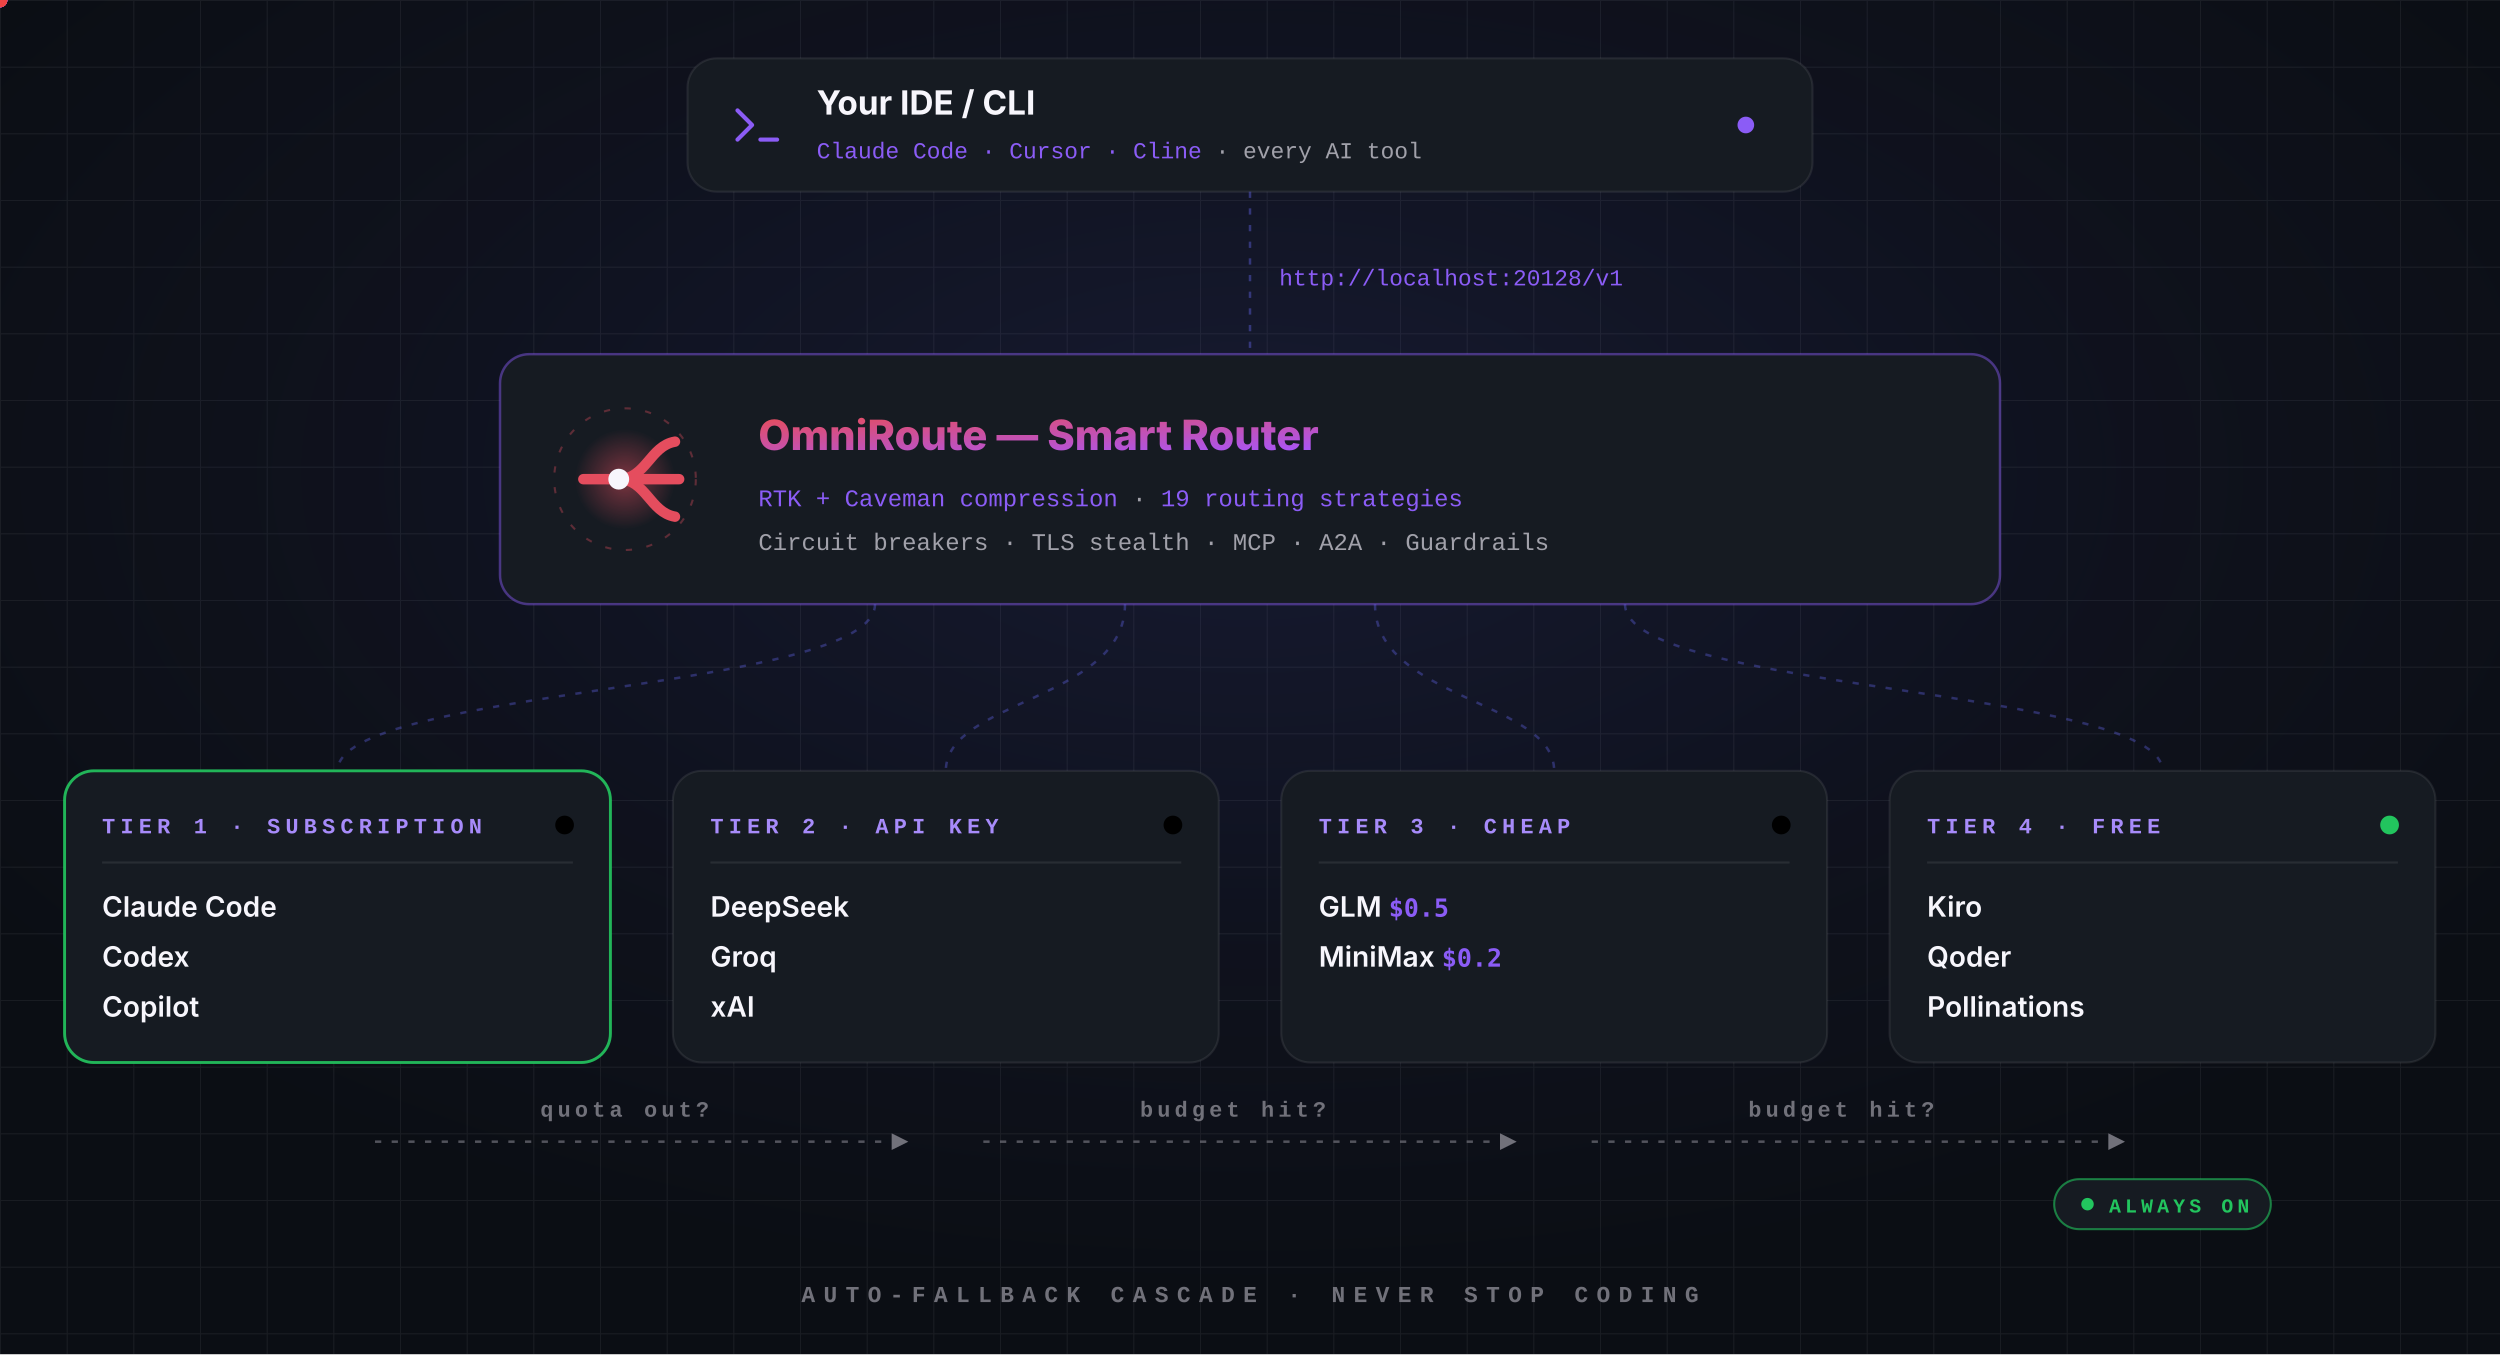
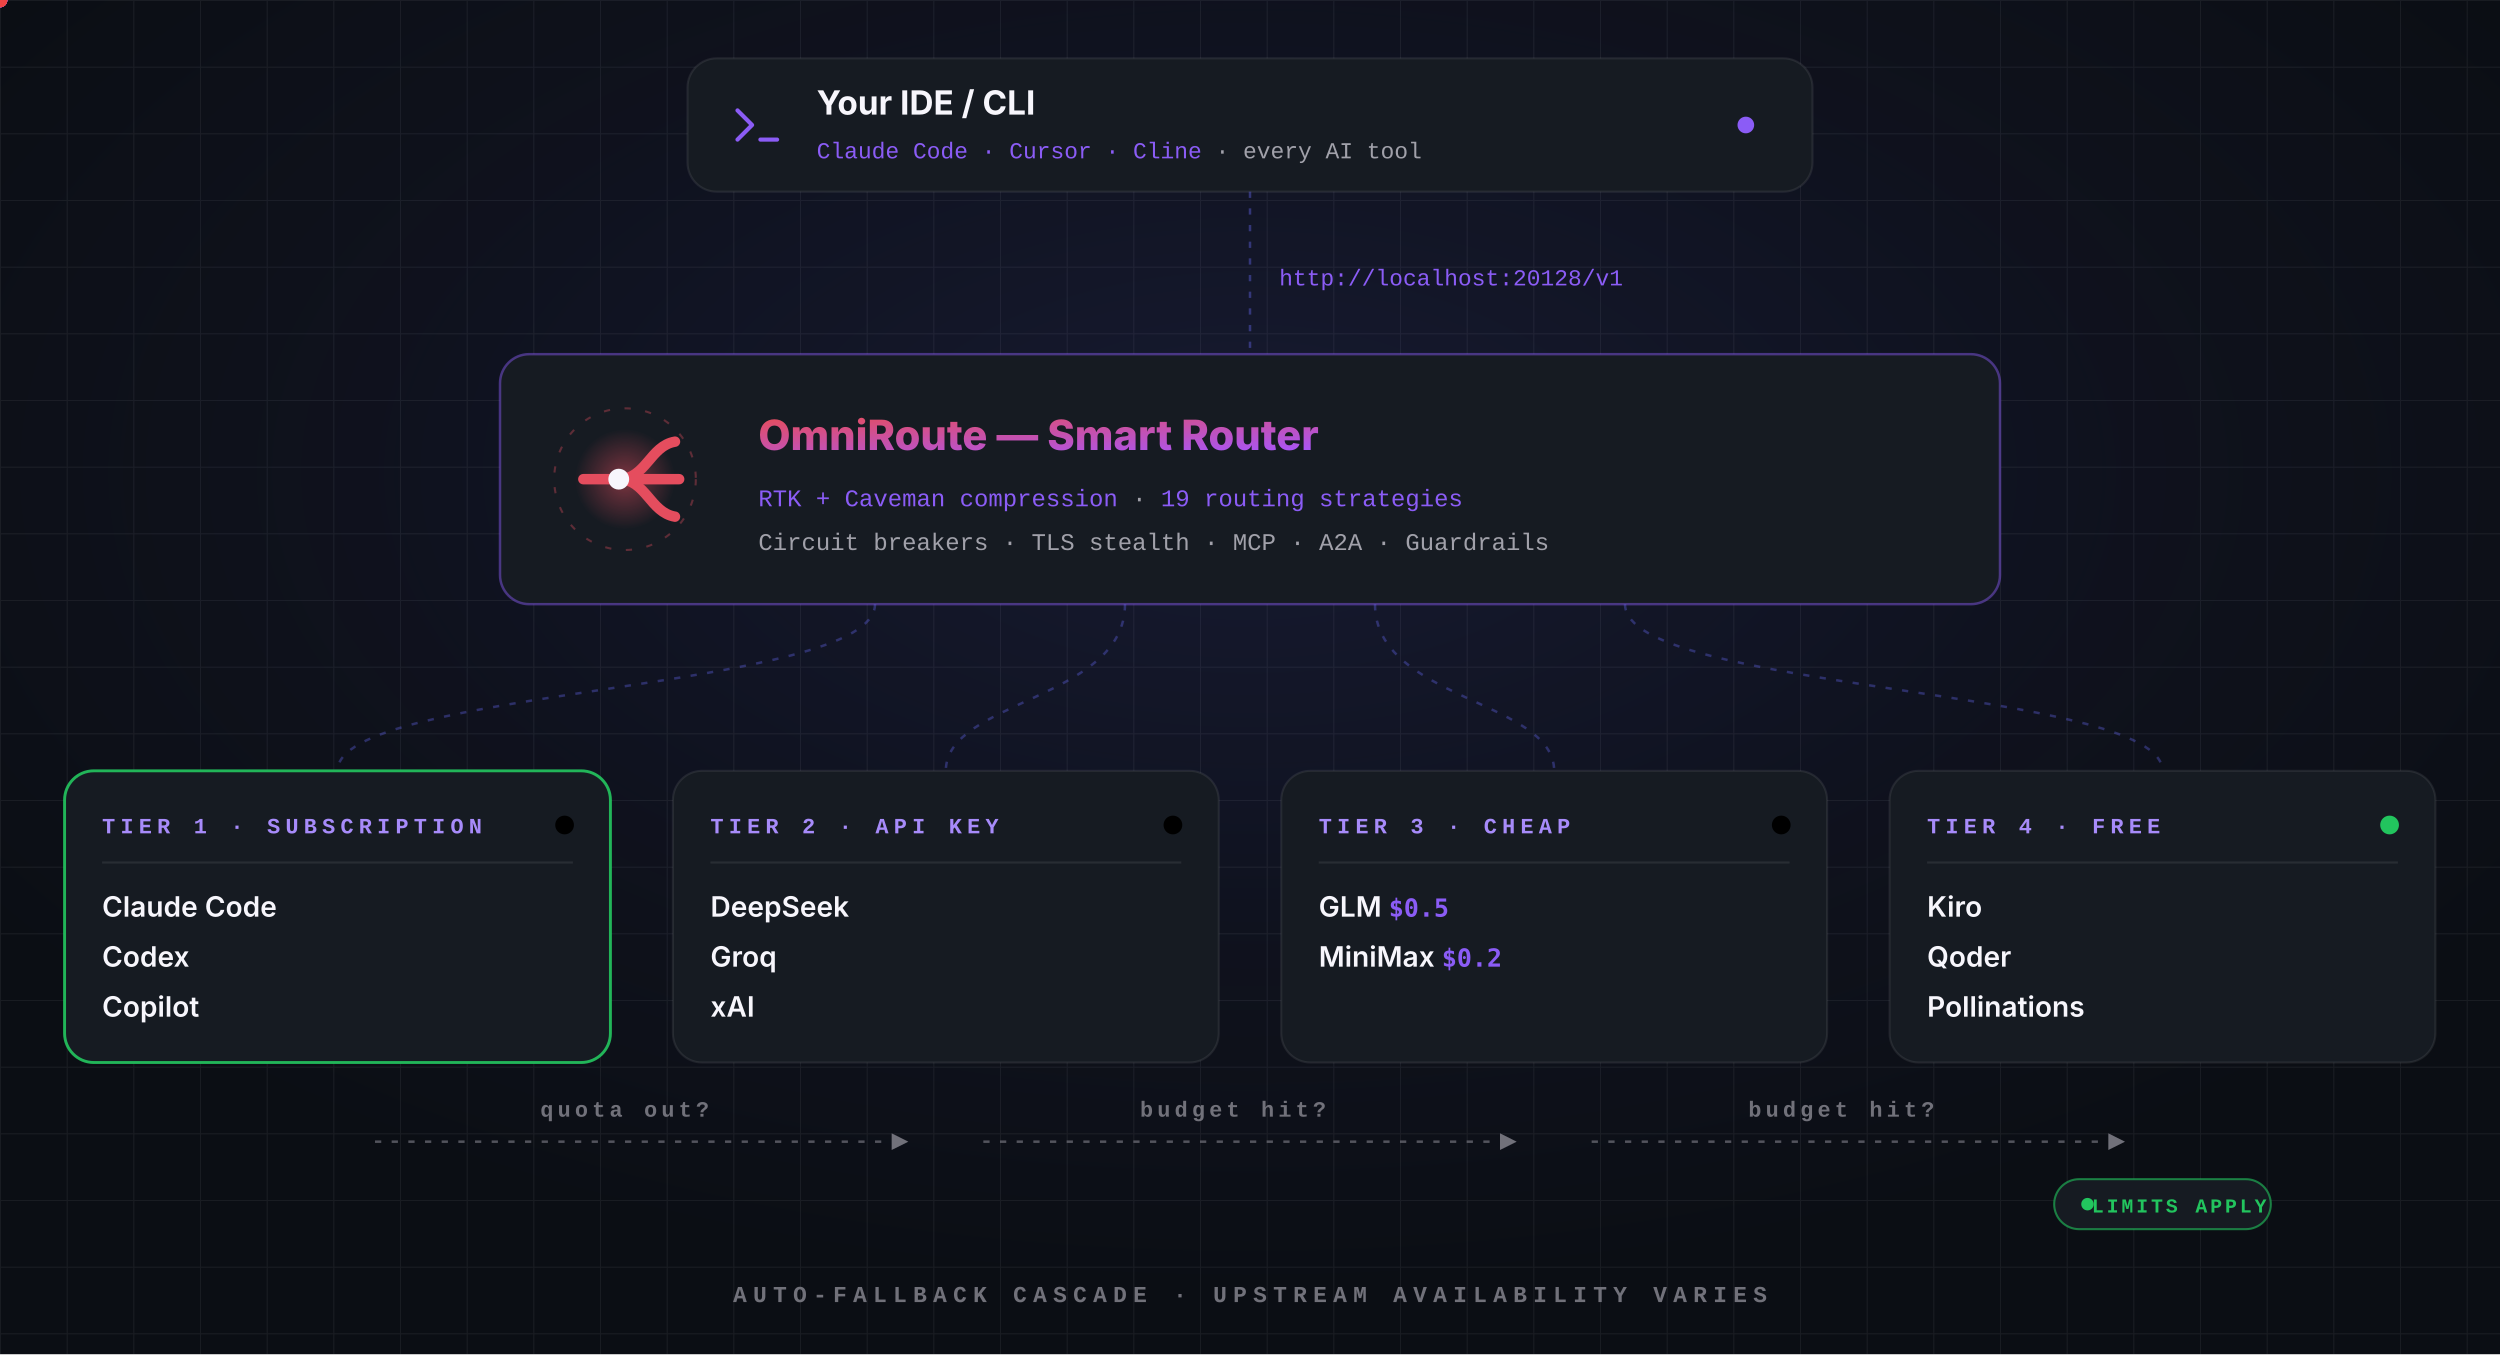
<svg xmlns="http://www.w3.org/2000/svg" viewBox="0 0 1200 650" role="img" aria-label="OmniRoute request flow — auto-fallback cascade across 4 provider tiers">
  <defs>
    <radialGradient id="hubGlow" cx="50%" cy="50%" r="50%">
      <stop offset="0%" stop-color="#e54d5e" stop-opacity="0.5" />
      <stop offset="100%" stop-color="#e54d5e" stop-opacity="0" />
    </radialGradient>
    <radialGradient id="bgGlow" cx="50%" cy="35%" r="60%">
      <stop offset="0%" stop-color="#6366f1" stop-opacity="0.13" />
      <stop offset="60%" stop-color="#6366f1" stop-opacity="0.04" />
      <stop offset="100%" stop-color="#6366f1" stop-opacity="0" />
    </radialGradient>
    <linearGradient id="cardGrad" x1="0" x2="0" y1="0" y2="1">
      <stop offset="0%" stop-color="#161b22" stop-opacity="1" />
      <stop offset="100%" stop-color="#161b22" stop-opacity="1" />
    </linearGradient>
    <path id="pIn" d="M 600,92 L 600,170" />
    <path id="pT1" d="M 420,290 C 420,332 162,330 162,370" />
    <path id="pT2" d="M 540,290 C 540,336 454,336 454,370" />
    <path id="pT3" d="M 660,290 C 660,336 746,336 746,370" />
    <path id="pT4" d="M 780,290 C 780,332 1038,330 1038,370" />
    <path id="pC1" d="M 180,548 L 428,548" />
    <path id="pC2" d="M 472,548 L 720,548" />
    <path id="pC3" d="M 764,548 L 1012,548" />
    <linearGradient id="gradBrand" x1="0" y1="0" x2="1" y2="1">
      <stop offset="0%" stop-color="#e54d5e" />
      <stop offset="100%" stop-color="#a855f7" />
    </linearGradient>
    <pattern id="gridPaper" width="32" height="32" patternUnits="userSpaceOnUse">
      <path d="M 32 0 L 0 0 0 32" fill="none" stroke="#ffffff" stroke-opacity="0.06" stroke-width="1" />
    </pattern>
  </defs>
  <rect width="1200" height="650" fill="#0b0e14" />
  <rect width="1200" height="650" fill="url(#gridPaper)" />
  <rect width="1200" height="650" fill="url(#bgGlow)" />
  <rect x="330" y="28" width="540" height="64" rx="14" fill="url(#cardGrad)" stroke="#ffffff" stroke-opacity="0.08" stroke-width="1" />
  <g transform="translate(362, 60)" stroke="#8b5cf6" stroke-width="2" stroke-linecap="round" stroke-linejoin="round" fill="none">
    <path d="M -8 -7 L -1 0 L -8 7" />
    <line x1="3" y1="7" x2="11" y2="7" />
  </g>
  <text x="392" y="55" font-family="Inter, 'Segoe UI', Arial, Helvetica, system-ui, sans-serif" font-size="16" font-weight="700" fill="#F7F6FC">Your IDE / CLI</text>
  <text x="392" y="76" font-family="Consolas, 'Courier New', monospace" font-size="11" fill="#a1a1aa">
    <tspan fill="#8b5cf6">Claude Code · Cursor · Cline</tspan> · every AI tool</text>
  <circle cx="838" cy="60" r="4" fill="#8b5cf6">
    <animate attributeName="opacity" values="1;0.4;1" dur="2.5s" repeatCount="indefinite" />
  </circle>
  <use href="#pIn" stroke="#6366f1" stroke-width="1.2" stroke-dasharray="3 5" opacity="0.4" />
  <text x="614" y="137" font-family="Consolas, 'Courier New', monospace" font-size="11" fill="#8b5cf6">http://localhost:20128/v1</text>
  <g fill="#a78bfa">
    <circle r="3.2">
      <animateMotion dur="1.6s" repeatCount="indefinite" begin="0s">
        <mpath href="#pIn" />
      </animateMotion>
      <animate attributeName="opacity" values="0;1;1;0" dur="1.6s" begin="0s" repeatCount="indefinite" />
    </circle>
    <circle r="3.2">
      <animateMotion dur="1.6s" repeatCount="indefinite" begin="0.55s">
        <mpath href="#pIn" />
      </animateMotion>
      <animate attributeName="opacity" values="0;1;1;0" dur="1.6s" begin="0.55s" repeatCount="indefinite" />
    </circle>
    <circle r="3.2">
      <animateMotion dur="1.6s" repeatCount="indefinite" begin="1.1s">
        <mpath href="#pIn" />
      </animateMotion>
      <animate attributeName="opacity" values="0;1;1;0" dur="1.6s" begin="1.1s" repeatCount="indefinite" />
    </circle>
  </g>
  <rect x="240" y="170" width="720" height="120" rx="14" fill="url(#cardGrad)" stroke="#8b5cf6" stroke-width="1.2" stroke-opacity="0.45" />
  <g transform="translate(258, 188)">
    <circle cx="42" cy="42" r="34" fill="none" stroke="#e54d5e" stroke-width="1" opacity="0.35" stroke-dasharray="3 7">
      <animateTransform attributeName="transform" type="rotate" from="0 42 42" to="360 42 42" dur="30s" repeatCount="indefinite" />
    </circle>
    <circle cx="42" cy="42" r="24" fill="url(#hubGlow)">
      <animate attributeName="r" values="22;30;22" dur="3.2s" repeatCount="indefinite" />
    </circle>
    <g stroke="#e54d5e" stroke-width="5" stroke-linecap="round" fill="none">
      <line x1="22" y1="42" x2="38" y2="42" />
      <path d="M 39 42 C 52 42, 54 26, 66 24" />
      <path d="M 39 42 C 54 42, 56 42, 68 42" />
      <path d="M 39 42 C 52 42, 54 58, 66 60" />
    </g>
    <circle cx="39" cy="42" r="5" fill="#f7f6fc">
      <animate attributeName="opacity" values="1;0.7;1" dur="1.8s" repeatCount="indefinite" />
    </circle>
  </g>
  <text x="364" y="216" font-family="Inter, 'Segoe UI', Arial, Helvetica, system-ui, sans-serif" font-size="20" font-weight="800" fill="url(#gradBrand)">OmniRoute — Smart Router</text>
  <text x="364" y="243" font-family="Consolas, 'Courier New', monospace" font-size="11.5" fill="#a1a1aa">
    <tspan fill="#8b5cf6">RTK + Caveman compression</tspan> · <tspan fill="#8b5cf6">19 routing strategies</tspan>
  </text>
  <text x="364" y="264" font-family="Consolas, 'Courier New', monospace" font-size="11.5" fill="#a1a1aa">Circuit breakers · TLS stealth · MCP · A2A · Guardrails</text>
  <g stroke="#6366f1" stroke-width="1.2" fill="none" stroke-dasharray="3 5" opacity="0.35">
    <use href="#pT1" />
    <use href="#pT2" />
    <use href="#pT3" />
    <use href="#pT4" />
  </g>
  <g fill="#8b5cf6">
    <g>
      <animate attributeName="opacity" values="1;1;0;0;1" keyTimes="0;0.23;0.27;0.96;1" dur="16s" repeatCount="indefinite" />
      <circle r="3.5">
        <animateMotion dur="1.4s" repeatCount="indefinite" begin="0s">
          <mpath href="#pT1" />
        </animateMotion>
        <animate attributeName="opacity" values="0;1;1;0" dur="1.4s" begin="0s" repeatCount="indefinite" />
      </circle>
      <circle r="3.5">
        <animateMotion dur="1.4s" repeatCount="indefinite" begin="0.7s">
          <mpath href="#pT1" />
        </animateMotion>
        <animate attributeName="opacity" values="0;1;1;0" dur="1.4s" begin="0.7s" repeatCount="indefinite" />
      </circle>
    </g>
    <g>
      <animate attributeName="opacity" values="0;0;1;1;0;0" keyTimes="0;0.24;0.28;0.48;0.52;1" dur="16s" repeatCount="indefinite" />
      <circle r="3.5">
        <animateMotion dur="1.4s" repeatCount="indefinite" begin="0s">
          <mpath href="#pT2" />
        </animateMotion>
        <animate attributeName="opacity" values="0;1;1;0" dur="1.4s" begin="0s" repeatCount="indefinite" />
      </circle>
      <circle r="3.5">
        <animateMotion dur="1.4s" repeatCount="indefinite" begin="0.7s">
          <mpath href="#pT2" />
        </animateMotion>
        <animate attributeName="opacity" values="0;1;1;0" dur="1.4s" begin="0.7s" repeatCount="indefinite" />
      </circle>
    </g>
    <g>
      <animate attributeName="opacity" values="0;0;1;1;0;0" keyTimes="0;0.49;0.53;0.73;0.77;1" dur="16s" repeatCount="indefinite" />
      <circle r="3.5">
        <animateMotion dur="1.4s" repeatCount="indefinite" begin="0s">
          <mpath href="#pT3" />
        </animateMotion>
        <animate attributeName="opacity" values="0;1;1;0" dur="1.4s" begin="0s" repeatCount="indefinite" />
      </circle>
      <circle r="3.5">
        <animateMotion dur="1.4s" repeatCount="indefinite" begin="0.7s">
          <mpath href="#pT3" />
        </animateMotion>
        <animate attributeName="opacity" values="0;1;1;0" dur="1.4s" begin="0.7s" repeatCount="indefinite" />
      </circle>
    </g>
    <g>
      <animate attributeName="opacity" values="0;0;1;1;0" keyTimes="0;0.74;0.78;0.985;1" dur="16s" repeatCount="indefinite" />
      <circle r="3.5">
        <animateMotion dur="1.4s" repeatCount="indefinite" begin="0s">
          <mpath href="#pT4" />
        </animateMotion>
        <animate attributeName="opacity" values="0;1;1;0" dur="1.4s" begin="0s" repeatCount="indefinite" />
      </circle>
      <circle r="3.5">
        <animateMotion dur="1.4s" repeatCount="indefinite" begin="0.7s">
          <mpath href="#pT4" />
        </animateMotion>
        <animate attributeName="opacity" values="0;1;1;0" dur="1.4s" begin="0.7s" repeatCount="indefinite" />
      </circle>
    </g>
  </g>
  <g transform="translate(31, 370)">
    <rect width="262" height="140" rx="14" fill="url(#cardGrad)" stroke="#ffffff" stroke-opacity="0.08" stroke-width="1" />
    <rect width="262" height="140" rx="14" fill="none" stroke="#22c55e" stroke-width="1.4" stroke-opacity="0.9">
      <animate attributeName="stroke-opacity" values="0.9;0.9;0;0;0.9" keyTimes="0;0.23;0.27;0.96;1" dur="16s" repeatCount="indefinite" />
    </rect>
    <text x="18" y="30" font-family="Consolas, 'Courier New', monospace" font-size="10.5" letter-spacing="2.5" font-weight="700" fill="#a78bfa">TIER 1 · SUBSCRIPTION</text>
    <circle cx="240" cy="26" r="4.5">
      <animate attributeName="fill" values="#22c55e;#22c55e;#ef4444;#ef4444;#22c55e" keyTimes="0;0.23;0.28;0.985;1" dur="16s" repeatCount="indefinite" />
      <animate attributeName="opacity" values="1;0.45;1" dur="1.8s" repeatCount="indefinite" />
    </circle>
    <line x1="18" y1="44" x2="244" y2="44" stroke="#ffffff" stroke-opacity="0.08" stroke-width="1" />
    <g font-family="Inter, 'Segoe UI', Arial, Helvetica, system-ui, sans-serif" font-size="13.5" font-weight="600" fill="#F7F6FC">
      <text x="18" y="70">Claude Code</text>
      <text x="18" y="94">Codex</text>
      <text x="18" y="118">Copilot</text>
    </g>
  </g>
  <g transform="translate(323, 370)">
    <rect width="262" height="140" rx="14" fill="url(#cardGrad)" stroke="#ffffff" stroke-opacity="0.08" stroke-width="1" />
    <rect width="262" height="140" rx="14" fill="none" stroke="#22c55e" stroke-width="1.4" stroke-opacity="0">
      <animate attributeName="stroke-opacity" values="0;0;0.9;0.9;0;0" keyTimes="0;0.24;0.28;0.48;0.52;1" dur="16s" repeatCount="indefinite" />
    </rect>
    <text x="18" y="30" font-family="Consolas, 'Courier New', monospace" font-size="10.5" letter-spacing="2.5" font-weight="700" fill="#a78bfa">TIER 2 · API KEY</text>
    <circle cx="240" cy="26" r="4.5">
      <animate attributeName="fill" values="#71717a;#71717a;#22c55e;#22c55e;#ef4444;#ef4444;#71717a" keyTimes="0;0.24;0.28;0.48;0.53;0.985;1" dur="16s" repeatCount="indefinite" />
      <animate attributeName="opacity" values="1;0.5;1" dur="1.8s" repeatCount="indefinite" />
    </circle>
    <line x1="18" y1="44" x2="244" y2="44" stroke="#ffffff" stroke-opacity="0.08" stroke-width="1" />
    <g font-family="Inter, 'Segoe UI', Arial, Helvetica, system-ui, sans-serif" font-size="13.5" font-weight="600" fill="#F7F6FC">
      <text x="18" y="70">DeepSeek</text>
      <text x="18" y="94">Groq</text>
      <text x="18" y="118">xAI</text>
    </g>
  </g>
  <g transform="translate(615, 370)">
    <rect width="262" height="140" rx="14" fill="url(#cardGrad)" stroke="#ffffff" stroke-opacity="0.08" stroke-width="1" />
    <rect width="262" height="140" rx="14" fill="none" stroke="#22c55e" stroke-width="1.4" stroke-opacity="0">
      <animate attributeName="stroke-opacity" values="0;0;0.9;0.9;0;0" keyTimes="0;0.49;0.53;0.73;0.77;1" dur="16s" repeatCount="indefinite" />
    </rect>
    <text x="18" y="30" font-family="Consolas, 'Courier New', monospace" font-size="10.5" letter-spacing="2.5" font-weight="700" fill="#a78bfa">TIER 3 · CHEAP</text>
    <circle cx="240" cy="26" r="4.5">
      <animate attributeName="fill" values="#71717a;#71717a;#22c55e;#22c55e;#ef4444;#ef4444;#71717a" keyTimes="0;0.49;0.53;0.73;0.78;0.985;1" dur="16s" repeatCount="indefinite" />
      <animate attributeName="opacity" values="1;0.5;1" dur="1.8s" repeatCount="indefinite" />
    </circle>
    <line x1="18" y1="44" x2="244" y2="44" stroke="#ffffff" stroke-opacity="0.08" stroke-width="1" />
    <g font-family="Inter, 'Segoe UI', Arial, Helvetica, system-ui, sans-serif" font-size="13.5" font-weight="600" fill="#F7F6FC">
      <text x="18" y="70">GLM <tspan font-family="Consolas, monospace" font-size="12" fill="#8b5cf6">$0.5</tspan>
      </text>
      <text x="18" y="94">MiniMax <tspan font-family="Consolas, monospace" font-size="12" fill="#8b5cf6">$0.2</tspan>
      </text>
    </g>
  </g>
  <g transform="translate(907, 370)">
    <rect width="262" height="140" rx="14" fill="url(#cardGrad)" stroke="#ffffff" stroke-opacity="0.08" stroke-width="1" />
    <rect width="262" height="140" rx="14" fill="none" stroke="#22c55e" stroke-width="1.4" stroke-opacity="0">
      <animate attributeName="stroke-opacity" values="0;0;0.9;0.9;0" keyTimes="0;0.74;0.78;0.985;1" dur="16s" repeatCount="indefinite" />
    </rect>
    <text x="18" y="30" font-family="Consolas, 'Courier New', monospace" font-size="10.5" letter-spacing="2.5" font-weight="700" fill="#a78bfa">TIER 4 · FREE</text>
    <circle cx="240" cy="26" r="4.5" fill="#22c55e">
      <animate attributeName="opacity" values="1;0.45;1" dur="1.8s" repeatCount="indefinite" />
    </circle>
    <line x1="18" y1="44" x2="244" y2="44" stroke="#ffffff" stroke-opacity="0.08" stroke-width="1" />
    <g font-family="Inter, 'Segoe UI', Arial, Helvetica, system-ui, sans-serif" font-size="13.5" font-weight="600" fill="#F7F6FC">
      <text x="18" y="70">Kiro</text>
      <text x="18" y="94">Qoder</text>
      <text x="18" y="118">Pollinations</text>
    </g>
  </g>
  <g stroke="#71717a" stroke-width="1.2" fill="none" stroke-dasharray="3 5" opacity="0.7">
    <use href="#pC1" />
    <use href="#pC2" />
    <use href="#pC3" />
  </g>
  <polygon points="428,544 436,548 428,552" fill="#71717a" />
  <polygon points="720,544 728,548 720,552" fill="#71717a" />
  <polygon points="1012,544 1020,548 1012,552" fill="#71717a" />
  <text x="304" y="536" font-family="Consolas, 'Courier New', monospace" font-size="10.5" letter-spacing="2" font-weight="700" fill="#71717a" text-anchor="middle">
    quota out?
    <animate attributeName="fill" values="#71717a;#71717a;#ef4444;#ef4444;#71717a;#71717a" keyTimes="0;0.21;0.23;0.29;0.32;1" dur="16s" repeatCount="indefinite" />
  </text>
  <text x="596" y="536" font-family="Consolas, 'Courier New', monospace" font-size="10.5" letter-spacing="2" font-weight="700" fill="#71717a" text-anchor="middle">
    budget hit?
    <animate attributeName="fill" values="#71717a;#71717a;#ef4444;#ef4444;#71717a;#71717a" keyTimes="0;0.46;0.48;0.54;0.57;1" dur="16s" repeatCount="indefinite" />
  </text>
  <text x="888" y="536" font-family="Consolas, 'Courier New', monospace" font-size="10.5" letter-spacing="2" font-weight="700" fill="#71717a" text-anchor="middle">
    budget hit?
    <animate attributeName="fill" values="#71717a;#71717a;#ef4444;#ef4444;#71717a;#71717a" keyTimes="0;0.71;0.73;0.79;0.82;1" dur="16s" repeatCount="indefinite" />
  </text>
  <circle r="3.5" fill="#ef4444">
    <animateMotion dur="16s" repeatCount="indefinite" calcMode="linear" keyPoints="0;0;1;1" keyTimes="0;0.235;0.27;1">
      <mpath href="#pC1" />
    </animateMotion>
    <animate attributeName="opacity" values="0;0;1;1;0;0" keyTimes="0;0.235;0.245;0.265;0.275;1" dur="16s" repeatCount="indefinite" />
  </circle>
  <circle r="3.5" fill="#ef4444">
    <animateMotion dur="16s" repeatCount="indefinite" calcMode="linear" keyPoints="0;0;1;1" keyTimes="0;0.485;0.52;1">
      <mpath href="#pC2" />
    </animateMotion>
    <animate attributeName="opacity" values="0;0;1;1;0;0" keyTimes="0;0.485;0.495;0.515;0.525;1" dur="16s" repeatCount="indefinite" />
  </circle>
  <circle r="3.5" fill="#ef4444">
    <animateMotion dur="16s" repeatCount="indefinite" calcMode="linear" keyPoints="0;0;1;1" keyTimes="0;0.735;0.77;1">
      <mpath href="#pC3" />
    </animateMotion>
    <animate attributeName="opacity" values="0;0;1;1;0;0" keyTimes="0;0.735;0.745;0.765;0.775;1" dur="16s" repeatCount="indefinite" />
  </circle>
  <g transform="translate(986, 566)">
    <rect width="104" height="24" rx="12" fill="#161b22" stroke="#22c55e" stroke-width="1" stroke-opacity="0.6" />
    <circle cx="16" cy="12" r="3" fill="#22c55e">
      <animate attributeName="opacity" values="1;0.35;1" dur="1.6s" repeatCount="indefinite" />
    </circle>
-     <text x="60" y="16" text-anchor="middle" font-family="Consolas, 'Courier New', monospace" font-size="9.5" letter-spacing="2" font-weight="700" fill="#22c55e">ALWAYS ON</text>
-   </g>
-   <text x="600" y="625" font-family="Consolas, 'Courier New', monospace" font-size="11" letter-spacing="4" font-weight="700" fill="#71717a" text-anchor="middle">AUTO-FALLBACK CASCADE · NEVER STOP CODING</text>
+     <text x="60" y="16" text-anchor="middle" font-family="Consolas, 'Courier New', monospace" font-size="9.5" letter-spacing="1.4" font-weight="700" fill="#22c55e">LIMITS APPLY</text>
+   </g>
+   <text x="600" y="625" font-family="Consolas, 'Courier New', monospace" font-size="11" letter-spacing="3" font-weight="700" fill="#71717a" text-anchor="middle">AUTO-FALLBACK CASCADE · UPSTREAM AVAILABILITY VARIES</text>
</svg>
